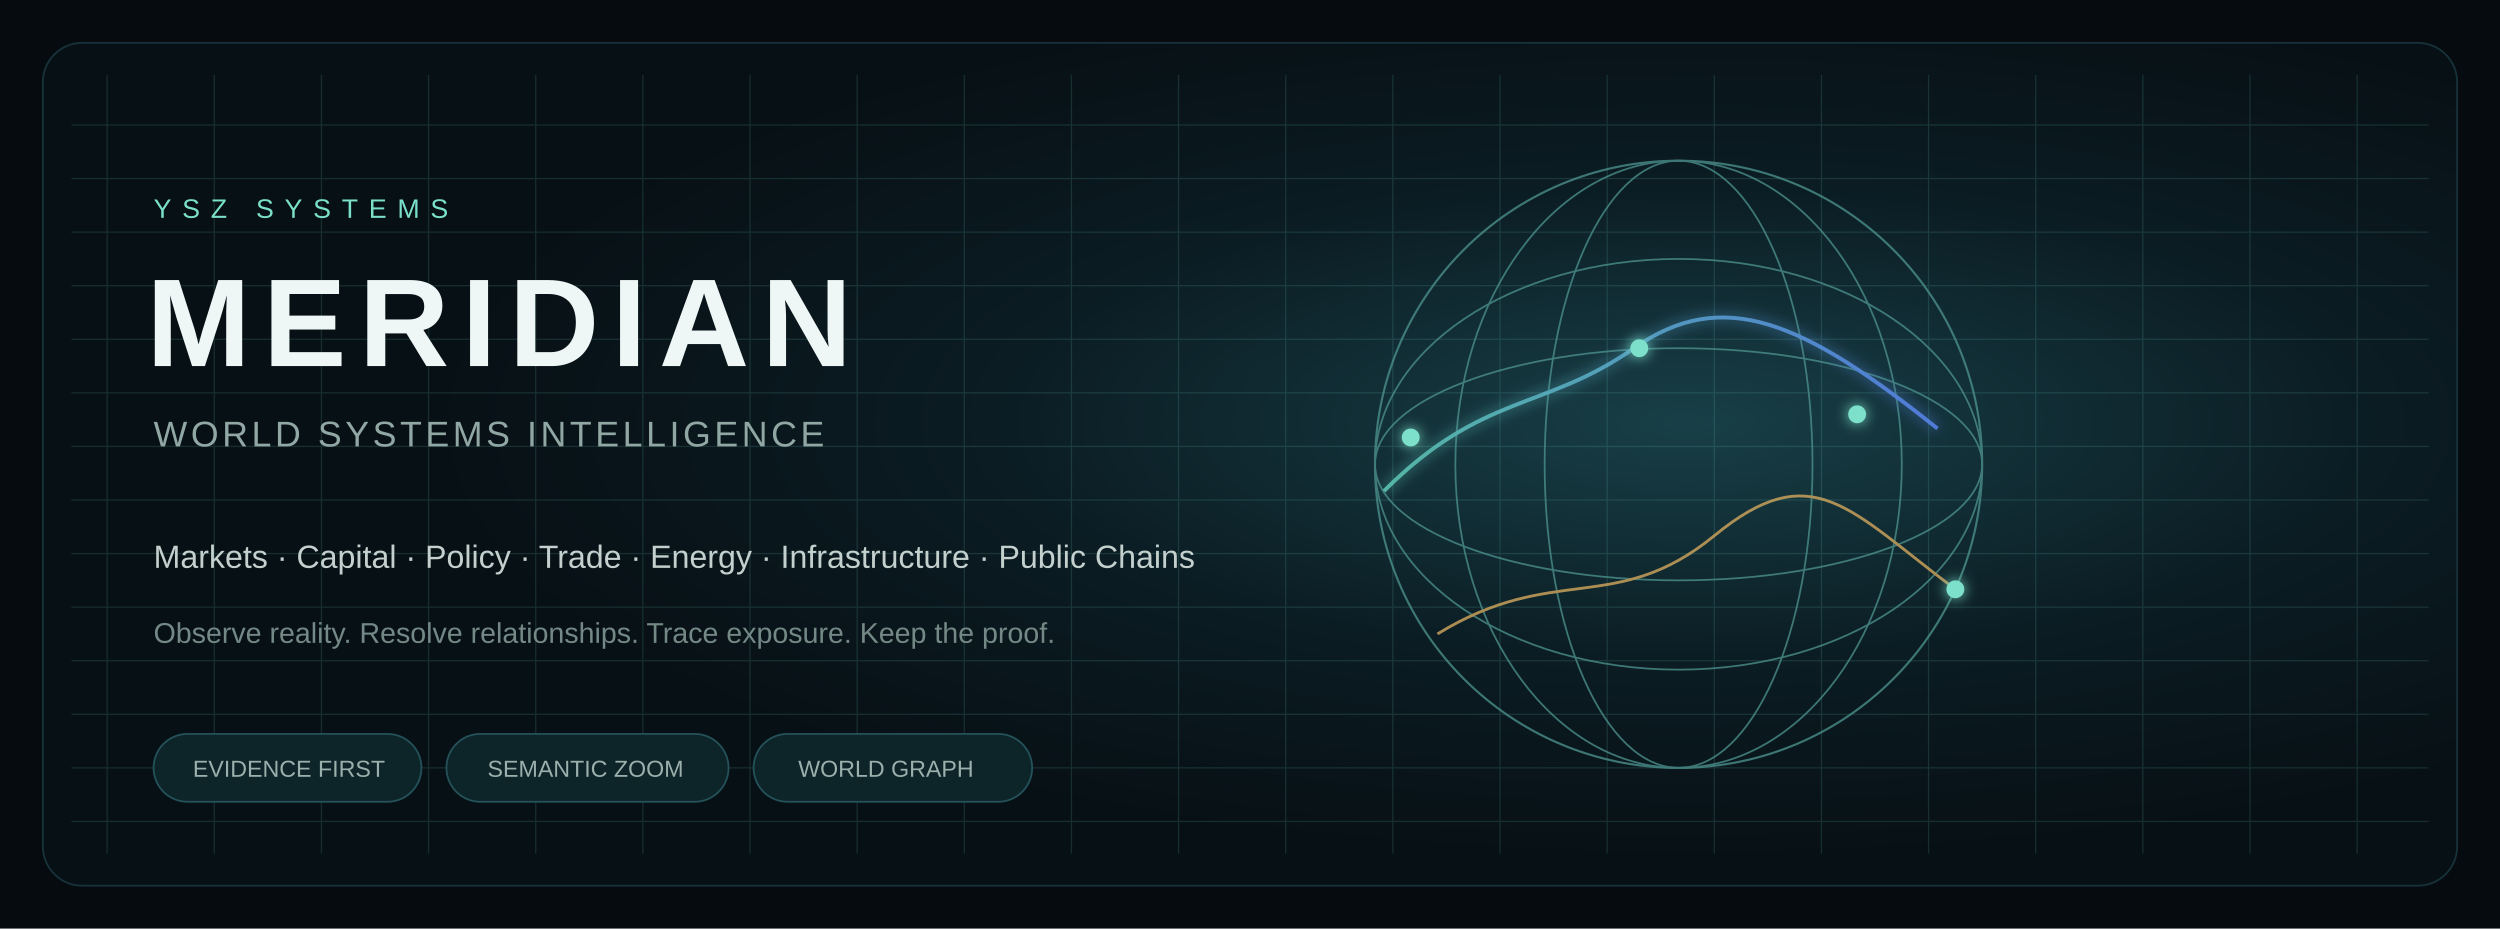
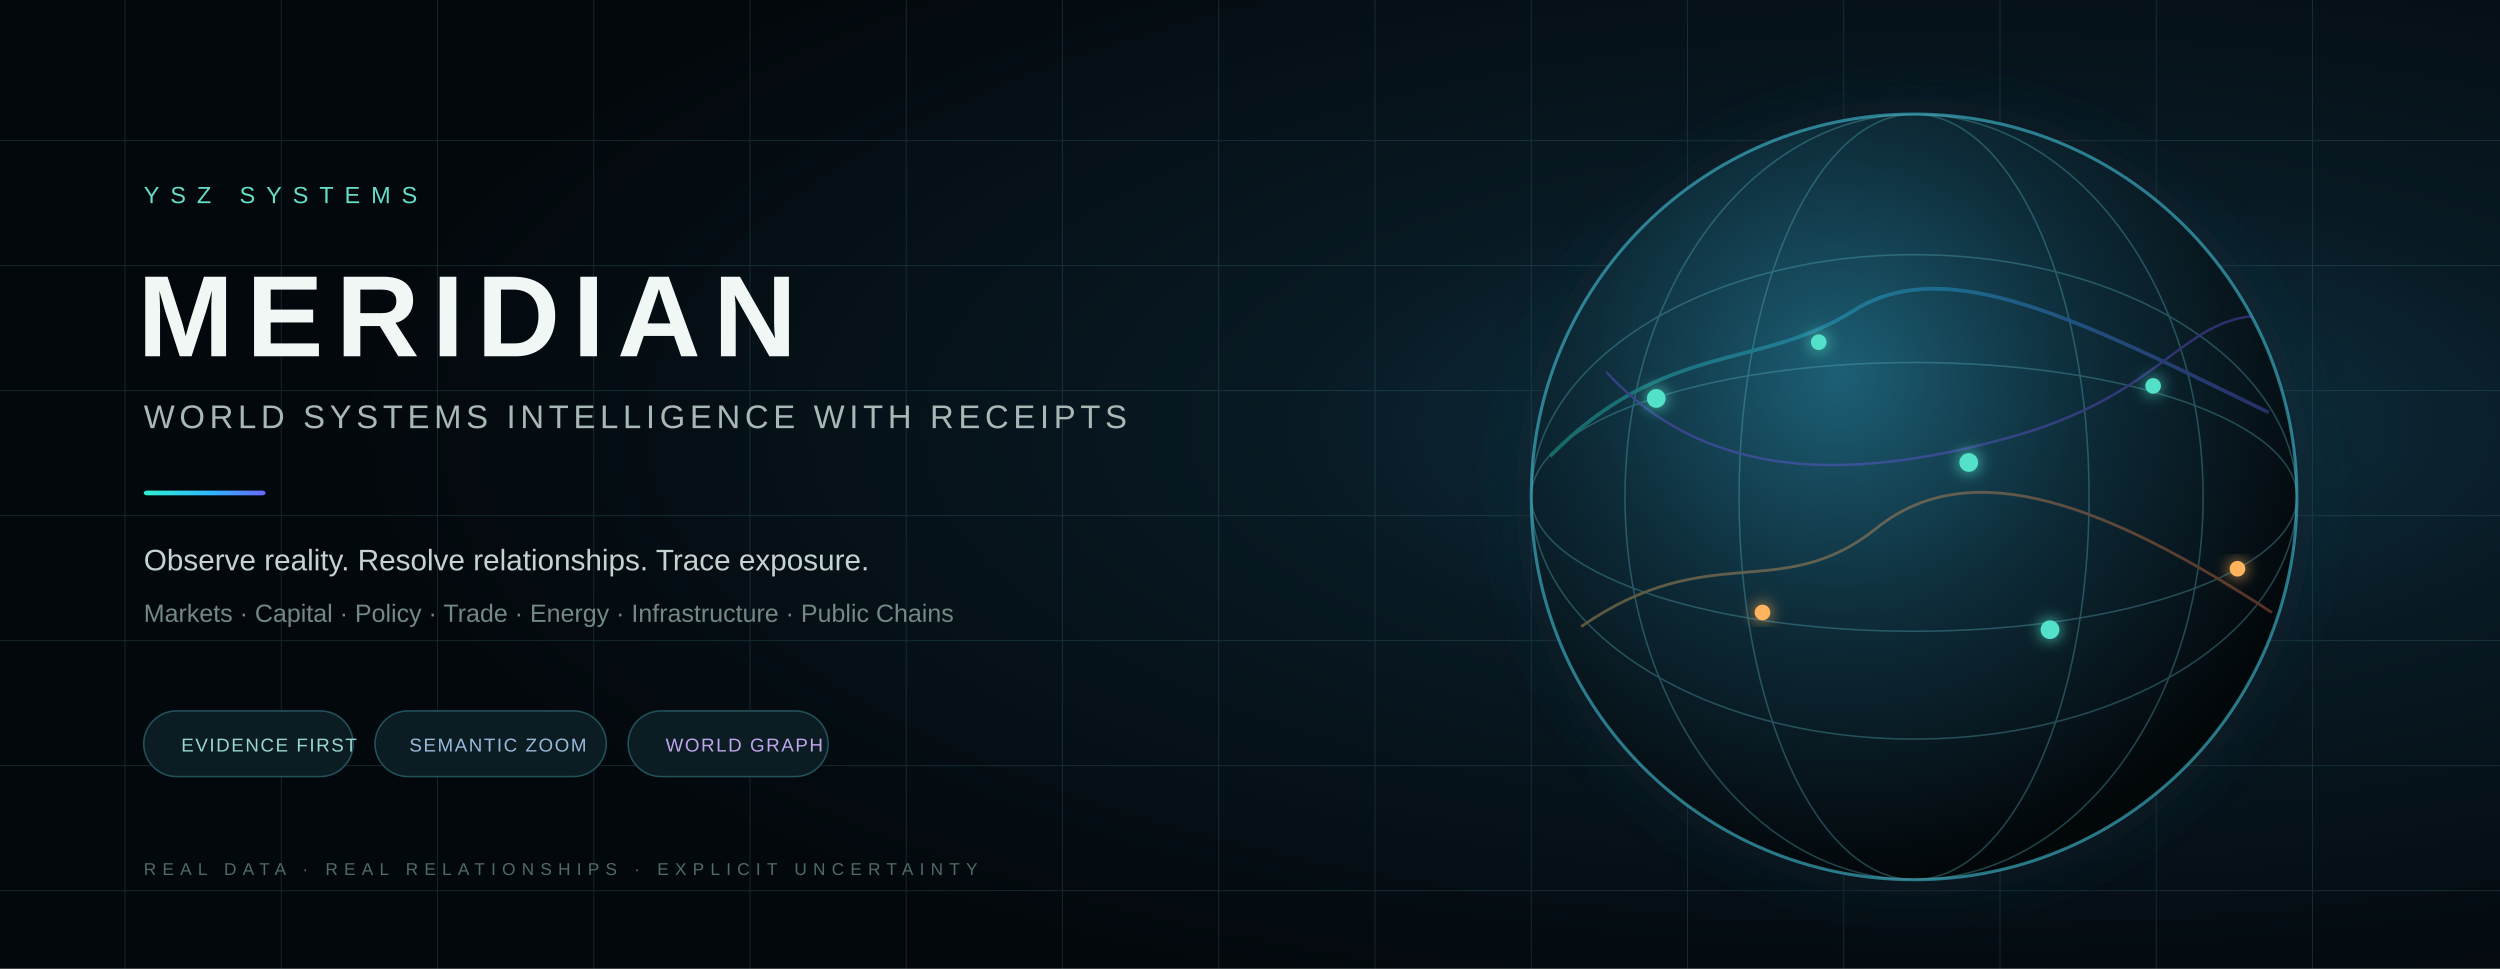
- <svg xmlns="http://www.w3.org/2000/svg" width="1400" height="520" viewBox="0 0 1400 520" role="img" aria-labelledby="title desc">
+ <svg xmlns="http://www.w3.org/2000/svg" width="1600" height="620" viewBox="0 0 1600 620" role="img" aria-labelledby="t d">
  <defs>
-     <radialGradient id="g" cx="68%" cy="45%" r="52%">
-       <stop offset="0" stop-color="#183f47" />
-       <stop offset=".55" stop-color="#0b1c23" />
-       <stop offset="1" stop-color="#071015" />
+     <radialGradient id="bg" cx="78%" cy="44%" r="64%">
+       <stop offset="0" stop-color="#10394a" />
+       <stop offset=".42" stop-color="#081923" />
+       <stop offset="1" stop-color="#03080c" />
    </radialGradient>
-     <linearGradient id="line" x1="0" x2="1">
-       <stop stop-color="#65d7c0" />
-       <stop offset="1" stop-color="#5f8cff" />
+     <radialGradient id="earth" cx="40%" cy="34%" r="66%">
+       <stop offset="0" stop-color="#1d5f75" />
+       <stop offset=".5" stop-color="#0d2b38" />
+       <stop offset=".82" stop-color="#07141b" />
+       <stop offset="1" stop-color="#02070a" />
+     </radialGradient>
+     <linearGradient id="cyan" x1="0" x2="1">
+       <stop stop-color="#2ef0d0" />
+       <stop offset=".55" stop-color="#2eb7ff" />
+       <stop offset="1" stop-color="#6767ff" />
+     </linearGradient>
+     <linearGradient id="gold" x1="0" x2="1">
+       <stop stop-color="#ffc96d" />
+       <stop offset="1" stop-color="#ff7f50" />
    </linearGradient>
    <filter id="glow">
-       <feGaussianBlur stdDeviation="4" result="b" />
+       <feGaussianBlur stdDeviation="5" result="b" />
      <feMerge>
        <feMergeNode in="b" />
        <feMergeNode in="SourceGraphic" />
      </feMerge>
    </filter>
+     <filter id="soft">
+       <feGaussianBlur stdDeviation="18" />
+     </filter>
+     <clipPath id="globeClip">
+       <circle cx="1225" cy="318" r="245" />
+     </clipPath>
  </defs>
-   <rect width="1400" height="520" fill="#050b0f" />
-   <rect x="24" y="24" width="1352" height="472" rx="22" fill="url(#g)" stroke="#17323a" />
-   <g opacity=".15" stroke="#6fd7c5" stroke-width=".7">
-     <path d="M40 70 H1360" />
-     <path d="M40 100 H1360" />
-     <path d="M40 130 H1360" />
-     <path d="M40 160 H1360" />
-     <path d="M40 190 H1360" />
-     <path d="M40 220 H1360" />
-     <path d="M40 250 H1360" />
-     <path d="M40 280 H1360" />
-     <path d="M40 310 H1360" />
-     <path d="M40 340 H1360" />
-     <path d="M40 370 H1360" />
-     <path d="M40 400 H1360" />
-     <path d="M40 430 H1360" />
-     <path d="M40 460 H1360" />
-     <path d="M60 42 V478" />
-     <path d="M120 42 V478" />
-     <path d="M180 42 V478" />
-     <path d="M240 42 V478" />
-     <path d="M300 42 V478" />
-     <path d="M360 42 V478" />
-     <path d="M420 42 V478" />
-     <path d="M480 42 V478" />
-     <path d="M540 42 V478" />
-     <path d="M600 42 V478" />
-     <path d="M660 42 V478" />
-     <path d="M720 42 V478" />
-     <path d="M780 42 V478" />
-     <path d="M840 42 V478" />
-     <path d="M900 42 V478" />
-     <path d="M960 42 V478" />
-     <path d="M1020 42 V478" />
-     <path d="M1080 42 V478" />
-     <path d="M1140 42 V478" />
-     <path d="M1200 42 V478" />
-     <path d="M1260 42 V478" />
-     <path d="M1320 42 V478" />
+   <rect width="1600" height="620" fill="url(#bg)" />
+   <g opacity=".16" stroke="#74c9d7" stroke-width=".6">
+     <path d="M0 90H1600M0 170H1600M0 250H1600M0 330H1600M0 410H1600M0 490H1600M0 570H1600" />
+     <path d="M80 0V620M180 0V620M280 0V620M380 0V620M480 0V620M580 0V620M680 0V620M780 0V620M880 0V620M980 0V620M1080 0V620M1180 0V620M1280 0V620M1380 0V620M1480 0V620" />
  </g>
-   <g transform="translate(940 260)" fill="none" stroke="#4a8e8a" opacity=".8">
-     <circle r="170" stroke-width="1.2" />
-     <ellipse rx="170" ry="65" />
-     <ellipse rx="170" ry="115" />
-     <ellipse rx="75" ry="170" />
-     <ellipse rx="125" ry="170" />
-     <path d="M-165 15 C-110-40 -75-30 -25-65 S70-80 145-20" stroke="url(#line)" stroke-width="2.2" filter="url(#glow)" />
-     <path d="M-135 95 C-70 55 -35 85 20 40 S95 25 155 70" stroke="#d3a85d" stroke-width="1.6" />
+   <circle cx="1225" cy="318" r="255" fill="#0b2632" opacity=".45" filter="url(#soft)" />
+   <circle cx="1225" cy="318" r="245" fill="url(#earth)" stroke="#4cd8ee" stroke-opacity=".52" stroke-width="2" />
+   <g clip-path="url(#globeClip)" fill="none" stroke="#5db7c6" opacity=".34">
+     <ellipse cx="1225" cy="318" rx="245" ry="86" />
+     <ellipse cx="1225" cy="318" rx="245" ry="155" />
+     <ellipse cx="1225" cy="318" rx="112" ry="245" />
+     <ellipse cx="1225" cy="318" rx="185" ry="245" />
+     <path d="M992 292 C1065 218 1126 237 1186 199 S1331 205 1452 264" stroke="url(#cyan)" stroke-width="2.4" />
+     <path d="M1012 401 C1094 344 1140 387 1201 338 S1350 324 1454 392" stroke="url(#gold)" stroke-width="1.8" />
+     <path d="M1028 238 C1094 310 1188 307 1286 280 S1396 204 1446 202" stroke="#7b5cff" stroke-width="1.6" />
  </g>
-   <g fill="#7be0ca" filter="url(#glow)">
-     <circle cx="790" cy="245" r="5" />
-     <circle cx="918" cy="195" r="5" />
-     <circle cx="1040" cy="232" r="5" />
-     <circle cx="1095" cy="330" r="5" />
+   <g fill="#53e1ca" filter="url(#glow)">
+     <circle cx="1060" cy="255" r="6" />
+     <circle cx="1164" cy="219" r="5" />
+     <circle cx="1260" cy="296" r="6" />
+     <circle cx="1378" cy="247" r="5" />
+     <circle cx="1312" cy="403" r="6" />
  </g>
-   <text x="86" y="122" fill="#7be0ca" font-family="Arial,Helvetica,sans-serif" font-size="15" letter-spacing="6">YSZ SYSTEMS</text>
-   <text x="82" y="205" fill="#eef7f5" font-family="Arial,Helvetica,sans-serif" font-size="70" font-weight="700" letter-spacing="7">MERIDIAN</text>
-   <text x="86" y="250" fill="#91a7a3" font-family="Arial,Helvetica,sans-serif" font-size="20" letter-spacing="2">WORLD SYSTEMS INTELLIGENCE</text>
-   <text x="86" y="318" fill="#c3d0cd" font-family="Arial,Helvetica,sans-serif" font-size="18">Markets · Capital · Policy · Trade · Energy · Infrastructure · Public Chains</text>
-   <text x="86" y="360" fill="#748985" font-family="Arial,Helvetica,sans-serif" font-size="16">Observe reality. Resolve relationships. Trace exposure. Keep the proof.</text>
-   <g transform="translate(86 411)" font-family="Arial,Helvetica,sans-serif" font-size="13" fill="#9bb0ac">
-     <rect width="150" height="38" rx="19" fill="#0d2429" stroke="#24525a" />
-     <text x="22" y="24">EVIDENCE FIRST</text>
-     <rect x="164" width="158" height="38" rx="19" fill="#0d2429" stroke="#24525a" />
-     <text x="187" y="24">SEMANTIC ZOOM</text>
-     <rect x="336" width="156" height="38" rx="19" fill="#0d2429" stroke="#24525a" />
-     <text x="361" y="24">WORLD GRAPH</text>
+   <g fill="#ffb45d" filter="url(#glow)">
+     <circle cx="1128" cy="392" r="5" />
+     <circle cx="1432" cy="364" r="5" />
  </g>
+   <text x="92" y="130" fill="#66dec9" font-family="Arial,Helvetica,sans-serif" font-size="15" letter-spacing="7">YSZ SYSTEMS</text>
+   <text x="88" y="228" fill="#f0f7f5" font-family="Arial,Helvetica,sans-serif" font-size="74" font-weight="700" letter-spacing="8">MERIDIAN</text>
+   <text x="92" y="274" fill="#a8b9b5" font-family="Arial,Helvetica,sans-serif" font-size="21" letter-spacing="3">WORLD SYSTEMS INTELLIGENCE WITH RECEIPTS</text>
+   <rect x="92" y="314" width="78" height="3" rx="2" fill="url(#cyan)" />
+   <text x="92" y="365" fill="#c5d4d1" font-family="Arial,Helvetica,sans-serif" font-size="19">Observe reality. Resolve relationships. Trace exposure.</text>
+   <text x="92" y="398" fill="#728984" font-family="Arial,Helvetica,sans-serif" font-size="16">Markets · Capital · Policy · Trade · Energy · Infrastructure · Public Chains</text>
+   <g font-family="Arial,Helvetica,sans-serif" font-size="12" letter-spacing="1">
+     <g transform="translate(92 455)">
+       <rect width="134" height="42" rx="21" fill="#0b1d23" stroke="#23515b" />
+       <text x="24" y="26" fill="#99d9cb">EVIDENCE FIRST</text>
+     </g>
+     <g transform="translate(240 455)">
+       <rect width="148" height="42" rx="21" fill="#0b1d23" stroke="#23515b" />
+       <text x="22" y="26" fill="#9abbdc">SEMANTIC ZOOM</text>
+     </g>
+     <g transform="translate(402 455)">
+       <rect width="128" height="42" rx="21" fill="#0b1d23" stroke="#23515b" />
+       <text x="24" y="26" fill="#c1a5ef">WORLD GRAPH</text>
+     </g>
+   </g>
+   <text x="92" y="560" fill="#4f6b68" font-family="Arial,Helvetica,sans-serif" font-size="11" letter-spacing="4">REAL DATA · REAL RELATIONSHIPS · EXPLICIT UNCERTAINTY</text>
</svg>
